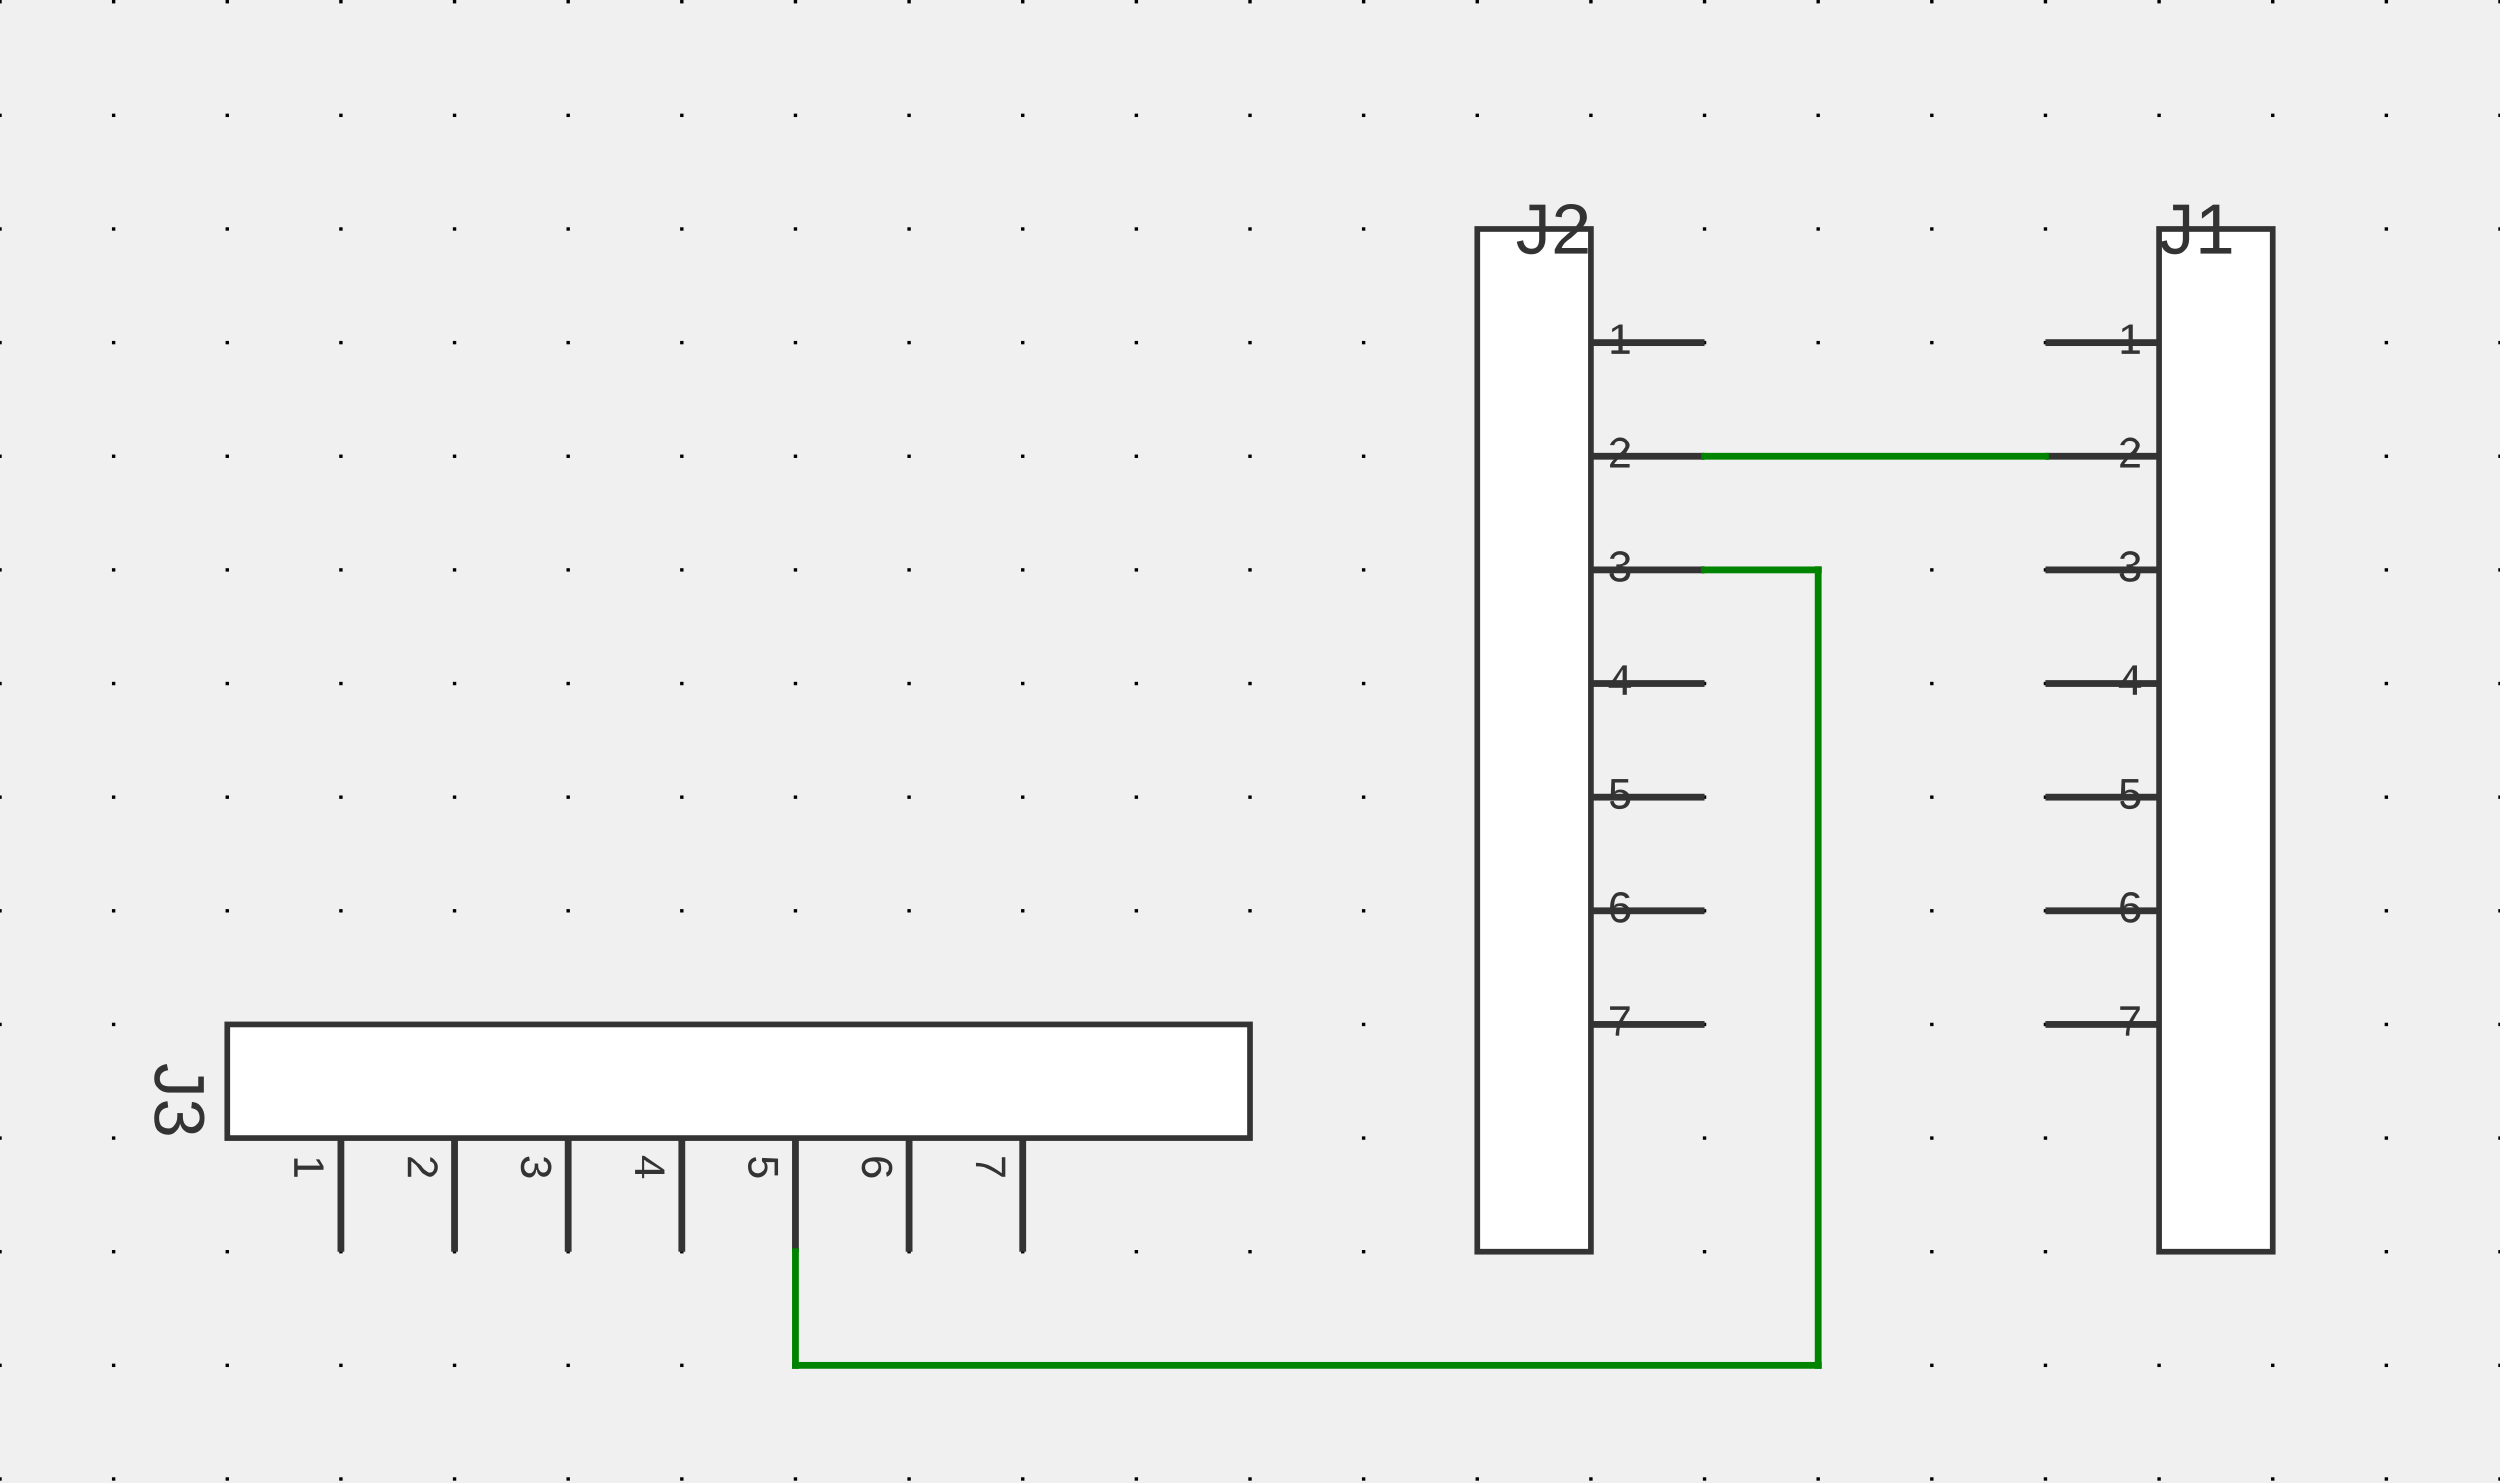
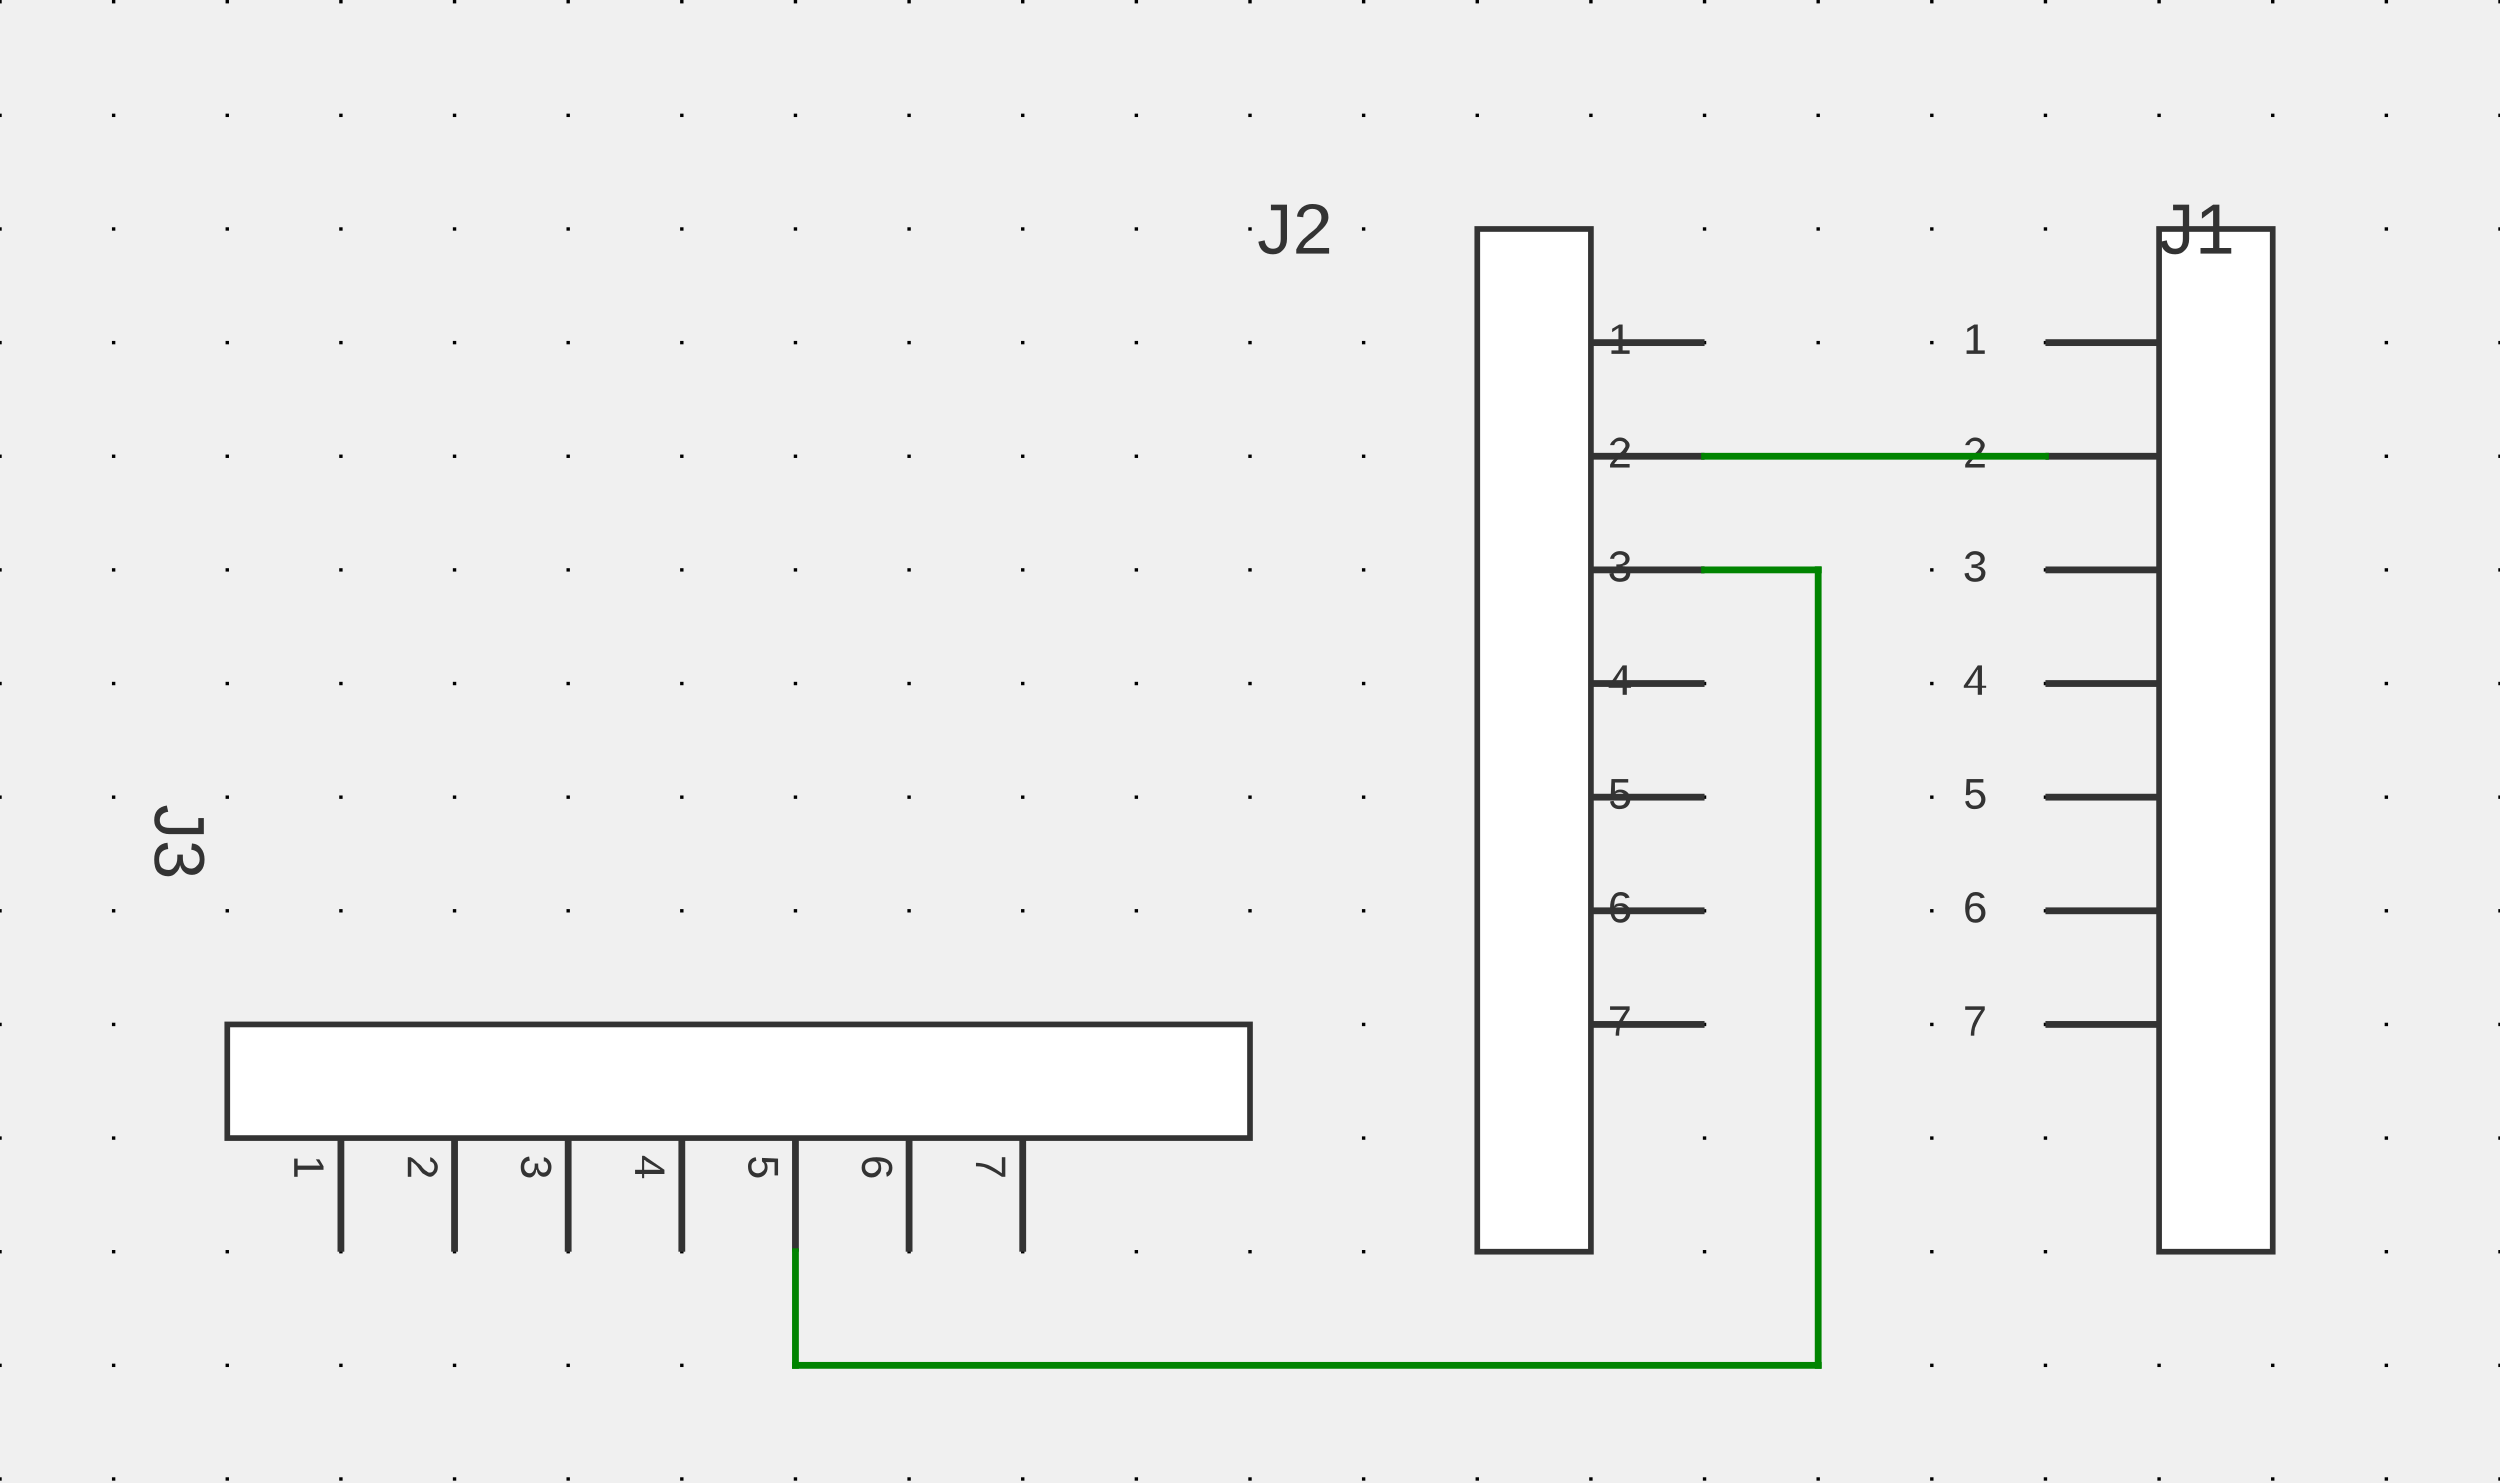
<svg xmlns="http://www.w3.org/2000/svg" xmlns:ns1="http://svgjs.dev/svgjs" version="1.1" width="527.965" height="313.059" viewBox="-2.54 -2.578 55.88 33.134">
  <g id="sheet-0" class="sheet" transform="matrix(1,0,0,1,0,0)">
    <g class="sheet-elements" transform="matrix(1,0,0,1,0,0)">
      <g transform="matrix(1,0,0,1,0,0)" class="grid">
        <path d="M -2.54 -2.578 L -2.54 30.556 M 0 -2.578 L 0 30.556 M 2.54 -2.578 L 2.54 30.556 M 5.08 -2.578 L 5.08 30.556 M 7.62 -2.578 L 7.62 30.556 M 10.16 -2.578 L 10.16 30.556 M 12.7 -2.578 L 12.7 30.556 M 15.24 -2.578 L 15.24 30.556 M 17.78 -2.578 L 17.78 30.556 M 20.32 -2.578 L 20.32 30.556 M 22.86 -2.578 L 22.86 30.556 M 25.4 -2.578 L 25.4 30.556 M 27.94 -2.578 L 27.94 30.556 M 30.48 -2.578 L 30.48 30.556 M 33.02 -2.578 L 33.02 30.556 M 35.56 -2.578 L 35.56 30.556 M 38.1 -2.578 L 38.1 30.556 M 40.64 -2.578 L 40.64 30.556 M 43.18 -2.578 L 43.18 30.556 M 45.72 -2.578 L 45.72 30.556 M 48.26 -2.578 L 48.26 30.556 M 50.8 -2.578 L 50.8 30.556 M 53.34 -2.578 L 53.34 30.556" stroke-dasharray="0.076,2.464" stroke-width="0.076" stroke="#000000" />
      </g>
      <g transform="matrix(1,0,0,1,48.26,2.54)">
        <g>
          <path d="M -2.54 0 L 0 0 L 0 22.86 L -2.54 22.86 Z" stroke-width="0.127" stroke="#333333" fill="#ffffff" />
          <path d="M -5.08 2.54 L -2.54 2.54" stroke-width="0.152" stroke="#333333" />
          <path d="M -5.08 5.08 L -2.54 5.08" stroke-width="0.152" stroke="#333333" />
          <path d="M -5.08 7.62 L -2.54 7.62" stroke-width="0.152" stroke="#333333" />
          <path d="M -5.08 10.16 L -2.54 10.16" stroke-width="0.152" stroke="#333333" />
          <path d="M -5.08 12.7 L -2.54 12.7" stroke-width="0.152" stroke="#333333" />
          <path d="M -5.08 15.24 L -2.54 15.24" stroke-width="0.152" stroke="#333333" />
          <path d="M -5.08 17.78 L -2.54 17.78" stroke-width="0.152" stroke="#333333" />
          <g transform="matrix(1,0,0,1,-2.921,2.159)">
-             <text fill="#333333" font-family="Arial" font-size="0.96" text-anchor="end" dominant-baseline="text-top" font-weight="regular" transform="matrix(1,0,0,1,0,0)" ns1:data="{&quot;leading&quot;:&quot;1.3&quot;}">
+             <text fill="#333333" font-family="Arial" font-size="0.96" text-anchor="end" dominant-baseline="text-top" font-weight="regular" xml:space="preserve" transform="matrix(1,0,0,1,0,0)" ns1:data="{&quot;leading&quot;:&quot;1.3&quot;}">
              <tspan dy="0" x="0" ns1:data="{&quot;newLined&quot;:true}">1</tspan>
            </text>
          </g>
          <g transform="matrix(1,0,0,1,-2.921,4.699)">
-             <text fill="#333333" font-family="Arial" font-size="0.96" text-anchor="end" dominant-baseline="text-top" font-weight="regular" transform="matrix(1,0,0,1,0,0)" ns1:data="{&quot;leading&quot;:&quot;1.3&quot;}">
+             <text fill="#333333" font-family="Arial" font-size="0.96" text-anchor="end" dominant-baseline="text-top" font-weight="regular" xml:space="preserve" transform="matrix(1,0,0,1,0,0)" ns1:data="{&quot;leading&quot;:&quot;1.3&quot;}">
              <tspan dy="0" x="0" ns1:data="{&quot;newLined&quot;:true}">2</tspan>
            </text>
          </g>
          <g transform="matrix(1,0,0,1,-2.921,7.239)">
-             <text fill="#333333" font-family="Arial" font-size="0.96" text-anchor="end" dominant-baseline="text-top" font-weight="regular" transform="matrix(1,0,0,1,0,0)" ns1:data="{&quot;leading&quot;:&quot;1.3&quot;}">
+             <text fill="#333333" font-family="Arial" font-size="0.96" text-anchor="end" dominant-baseline="text-top" font-weight="regular" xml:space="preserve" transform="matrix(1,0,0,1,0,0)" ns1:data="{&quot;leading&quot;:&quot;1.3&quot;}">
              <tspan dy="0" x="0" ns1:data="{&quot;newLined&quot;:true}">3</tspan>
            </text>
          </g>
          <g transform="matrix(1,0,0,1,-2.921,9.779)">
-             <text fill="#333333" font-family="Arial" font-size="0.96" text-anchor="end" dominant-baseline="text-top" font-weight="regular" transform="matrix(1,0,0,1,0,0)" ns1:data="{&quot;leading&quot;:&quot;1.3&quot;}">
+             <text fill="#333333" font-family="Arial" font-size="0.96" text-anchor="end" dominant-baseline="text-top" font-weight="regular" xml:space="preserve" transform="matrix(1,0,0,1,0,0)" ns1:data="{&quot;leading&quot;:&quot;1.3&quot;}">
              <tspan dy="0" x="0" ns1:data="{&quot;newLined&quot;:true}">4</tspan>
            </text>
          </g>
          <g transform="matrix(1,0,0,1,-2.921,12.319)">
-             <text fill="#333333" font-family="Arial" font-size="0.96" text-anchor="end" dominant-baseline="text-top" font-weight="regular" transform="matrix(1,0,0,1,0,0)" ns1:data="{&quot;leading&quot;:&quot;1.3&quot;}">
+             <text fill="#333333" font-family="Arial" font-size="0.96" text-anchor="end" dominant-baseline="text-top" font-weight="regular" xml:space="preserve" transform="matrix(1,0,0,1,0,0)" ns1:data="{&quot;leading&quot;:&quot;1.3&quot;}">
              <tspan dy="0" x="0" ns1:data="{&quot;newLined&quot;:true}">5</tspan>
            </text>
          </g>
          <g transform="matrix(1,0,0,1,-2.921,14.859)">
-             <text fill="#333333" font-family="Arial" font-size="0.96" text-anchor="end" dominant-baseline="text-top" font-weight="regular" transform="matrix(1,0,0,1,0,0)" ns1:data="{&quot;leading&quot;:&quot;1.3&quot;}">
+             <text fill="#333333" font-family="Arial" font-size="0.96" text-anchor="end" dominant-baseline="text-top" font-weight="regular" xml:space="preserve" transform="matrix(1,0,0,1,0,0)" ns1:data="{&quot;leading&quot;:&quot;1.3&quot;}">
              <tspan dy="0" x="0" ns1:data="{&quot;newLined&quot;:true}">6</tspan>
            </text>
          </g>
          <g transform="matrix(1,0,0,1,-2.921,17.399)">
-             <text fill="#333333" font-family="Arial" font-size="0.96" text-anchor="end" dominant-baseline="text-top" font-weight="regular" transform="matrix(1,0,0,1,0,0)" ns1:data="{&quot;leading&quot;:&quot;1.3&quot;}">
+             <text fill="#333333" font-family="Arial" font-size="0.96" text-anchor="end" dominant-baseline="text-top" font-weight="regular" xml:space="preserve" transform="matrix(1,0,0,1,0,0)" ns1:data="{&quot;leading&quot;:&quot;1.3&quot;}">
              <tspan dy="0" x="0" ns1:data="{&quot;newLined&quot;:true}">7</tspan>
            </text>
          </g>
          <g transform="matrix(1,0,0,1,-2.54,-0.508)">
-             <text fill="#333333" font-family="Arial" font-size="1.6" text-anchor="start" dominant-baseline="text-top" font-weight="regular" transform="matrix(1,0,0,1,0,0)" ns1:data="{&quot;leading&quot;:&quot;1.3&quot;}">
+             <text fill="#333333" font-family="Arial" font-size="1.6" text-anchor="start" dominant-baseline="text-top" font-weight="regular" xml:space="preserve" transform="matrix(1,0,0,1,0,0)" ns1:data="{&quot;leading&quot;:&quot;1.3&quot;}">
              <tspan dy="0" x="0" ns1:data="{&quot;newLined&quot;:true}">J1</tspan>
            </text>
          </g>
          <g transform="matrix(1,0,0,1,-2.54,-0.381)">
-             <text fill="#333333" font-family="Arial" font-size="1.6" text-anchor="start" dominant-baseline="text-top" font-weight="regular" transform="matrix(1,0,0,1,0,0)" ns1:data="{&quot;leading&quot;:&quot;1.3&quot;}">
+             <text fill="#333333" font-family="Arial" font-size="1.6" text-anchor="start" dominant-baseline="text-top" font-weight="regular" xml:space="preserve" transform="matrix(1,0,0,1,0,0)" ns1:data="{&quot;leading&quot;:&quot;1.3&quot;}">
              <tspan dy="0" x="0" ns1:data="{&quot;newLined&quot;:true}" />
            </text>
          </g>
        </g>
      </g>
      <g transform="matrix(1,0,0,1,30.48,2.54)">
        <g>
          <path d="M 2.54 0 L 0 0 L 0 22.86 L 2.54 22.86 Z" stroke-width="0.127" stroke="#333333" fill="#ffffff" />
          <path d="M 5.08 2.54 L 2.54 2.54" stroke-width="0.152" stroke="#333333" />
          <path d="M 5.08 5.08 L 2.54 5.08" stroke-width="0.152" stroke="#333333" />
          <path d="M 5.08 7.62 L 2.54 7.62" stroke-width="0.152" stroke="#333333" />
          <path d="M 5.08 10.16 L 2.54 10.16" stroke-width="0.152" stroke="#333333" />
          <path d="M 5.08 12.7 L 2.54 12.7" stroke-width="0.152" stroke="#333333" />
          <path d="M 5.08 15.24 L 2.54 15.24" stroke-width="0.152" stroke="#333333" />
          <path d="M 5.08 17.78 L 2.54 17.78" stroke-width="0.152" stroke="#333333" />
          <g transform="matrix(1,0,0,1,2.921,2.159)">
-             <text fill="#333333" font-family="Arial" font-size="0.96" text-anchor="start" dominant-baseline="text-top" font-weight="regular" transform="matrix(1,0,0,1,0,0)" ns1:data="{&quot;leading&quot;:&quot;1.3&quot;}">
+             <text fill="#333333" font-family="Arial" font-size="0.96" text-anchor="start" dominant-baseline="text-top" font-weight="regular" xml:space="preserve" transform="matrix(1,0,0,1,0,0)" ns1:data="{&quot;leading&quot;:&quot;1.3&quot;}">
              <tspan dy="0" x="0" ns1:data="{&quot;newLined&quot;:true}">1</tspan>
            </text>
          </g>
          <g transform="matrix(1,0,0,1,2.921,4.699)">
-             <text fill="#333333" font-family="Arial" font-size="0.96" text-anchor="start" dominant-baseline="text-top" font-weight="regular" transform="matrix(1,0,0,1,0,0)" ns1:data="{&quot;leading&quot;:&quot;1.3&quot;}">
+             <text fill="#333333" font-family="Arial" font-size="0.96" text-anchor="start" dominant-baseline="text-top" font-weight="regular" xml:space="preserve" transform="matrix(1,0,0,1,0,0)" ns1:data="{&quot;leading&quot;:&quot;1.3&quot;}">
              <tspan dy="0" x="0" ns1:data="{&quot;newLined&quot;:true}">2</tspan>
            </text>
          </g>
          <g transform="matrix(1,0,0,1,2.921,7.239)">
-             <text fill="#333333" font-family="Arial" font-size="0.96" text-anchor="start" dominant-baseline="text-top" font-weight="regular" transform="matrix(1,0,0,1,0,0)" ns1:data="{&quot;leading&quot;:&quot;1.3&quot;}">
+             <text fill="#333333" font-family="Arial" font-size="0.96" text-anchor="start" dominant-baseline="text-top" font-weight="regular" xml:space="preserve" transform="matrix(1,0,0,1,0,0)" ns1:data="{&quot;leading&quot;:&quot;1.3&quot;}">
              <tspan dy="0" x="0" ns1:data="{&quot;newLined&quot;:true}">3</tspan>
            </text>
          </g>
          <g transform="matrix(1,0,0,1,2.921,9.779)">
-             <text fill="#333333" font-family="Arial" font-size="0.96" text-anchor="start" dominant-baseline="text-top" font-weight="regular" transform="matrix(1,0,0,1,0,0)" ns1:data="{&quot;leading&quot;:&quot;1.3&quot;}">
+             <text fill="#333333" font-family="Arial" font-size="0.96" text-anchor="start" dominant-baseline="text-top" font-weight="regular" xml:space="preserve" transform="matrix(1,0,0,1,0,0)" ns1:data="{&quot;leading&quot;:&quot;1.3&quot;}">
              <tspan dy="0" x="0" ns1:data="{&quot;newLined&quot;:true}">4</tspan>
            </text>
          </g>
          <g transform="matrix(1,0,0,1,2.921,12.319)">
-             <text fill="#333333" font-family="Arial" font-size="0.96" text-anchor="start" dominant-baseline="text-top" font-weight="regular" transform="matrix(1,0,0,1,0,0)" ns1:data="{&quot;leading&quot;:&quot;1.3&quot;}">
+             <text fill="#333333" font-family="Arial" font-size="0.96" text-anchor="start" dominant-baseline="text-top" font-weight="regular" xml:space="preserve" transform="matrix(1,0,0,1,0,0)" ns1:data="{&quot;leading&quot;:&quot;1.3&quot;}">
              <tspan dy="0" x="0" ns1:data="{&quot;newLined&quot;:true}">5</tspan>
            </text>
          </g>
          <g transform="matrix(1,0,0,1,2.921,14.859)">
-             <text fill="#333333" font-family="Arial" font-size="0.96" text-anchor="start" dominant-baseline="text-top" font-weight="regular" transform="matrix(1,0,0,1,0,0)" ns1:data="{&quot;leading&quot;:&quot;1.3&quot;}">
+             <text fill="#333333" font-family="Arial" font-size="0.96" text-anchor="start" dominant-baseline="text-top" font-weight="regular" xml:space="preserve" transform="matrix(1,0,0,1,0,0)" ns1:data="{&quot;leading&quot;:&quot;1.3&quot;}">
              <tspan dy="0" x="0" ns1:data="{&quot;newLined&quot;:true}">6</tspan>
            </text>
          </g>
          <g transform="matrix(1,0,0,1,2.921,17.399)">
-             <text fill="#333333" font-family="Arial" font-size="0.96" text-anchor="start" dominant-baseline="text-top" font-weight="regular" transform="matrix(1,0,0,1,0,0)" ns1:data="{&quot;leading&quot;:&quot;1.3&quot;}">
+             <text fill="#333333" font-family="Arial" font-size="0.96" text-anchor="start" dominant-baseline="text-top" font-weight="regular" xml:space="preserve" transform="matrix(1,0,0,1,0,0)" ns1:data="{&quot;leading&quot;:&quot;1.3&quot;}">
              <tspan dy="0" x="0" ns1:data="{&quot;newLined&quot;:true}">7</tspan>
            </text>
          </g>
          <g transform="matrix(1,0,0,1,2.54,-0.508)">
-             <text fill="#333333" font-family="Arial" font-size="1.6" text-anchor="end" dominant-baseline="text-top" font-weight="regular" transform="matrix(1,0,0,1,0,0)" ns1:data="{&quot;leading&quot;:&quot;1.3&quot;}">
+             <text fill="#333333" font-family="Arial" font-size="1.6" text-anchor="end" dominant-baseline="text-top" font-weight="regular" xml:space="preserve" transform="matrix(1,0,0,1,0,0)" ns1:data="{&quot;leading&quot;:&quot;1.3&quot;}">
              <tspan dy="0" x="0" ns1:data="{&quot;newLined&quot;:true}">J2</tspan>
            </text>
          </g>
          <g transform="matrix(1,0,0,1,2.54,-0.381)">
-             <text fill="#333333" font-family="Arial" font-size="1.6" text-anchor="end" dominant-baseline="text-top" font-weight="regular" transform="matrix(1,0,0,1,0,0)" ns1:data="{&quot;leading&quot;:&quot;1.3&quot;}">
+             <text fill="#333333" font-family="Arial" font-size="1.6" text-anchor="end" dominant-baseline="text-top" font-weight="regular" xml:space="preserve" transform="matrix(1,0,0,1,0,0)" ns1:data="{&quot;leading&quot;:&quot;1.3&quot;}">
              <tspan dy="0" x="0" ns1:data="{&quot;newLined&quot;:true}" />
            </text>
          </g>
        </g>
      </g>
      <g transform="matrix(1,0,0,1,2.54,20.32)">
        <g>
          <path d="M 0 2.54 L 0 0 L 22.86 0 L 22.86 2.54 Z" stroke-width="0.127" stroke="#333333" fill="#ffffff" />
          <path d="M 2.54 5.08 L 2.54 2.54" stroke-width="0.152" stroke="#333333" />
          <path d="M 5.08 5.08 L 5.08 2.54" stroke-width="0.152" stroke="#333333" />
          <path d="M 7.62 5.08 L 7.62 2.54" stroke-width="0.152" stroke="#333333" />
          <path d="M 10.16 5.08 L 10.16 2.54" stroke-width="0.152" stroke="#333333" />
          <path d="M 12.7 5.08 L 12.7 2.54" stroke-width="0.152" stroke="#333333" />
          <path d="M 15.24 5.08 L 15.24 2.54" stroke-width="0.152" stroke="#333333" />
          <path d="M 17.78 5.08 L 17.78 2.54" stroke-width="0.152" stroke="#333333" />
          <g transform="matrix(0,1,-1,0,2.159,2.921)">
-             <text fill="#333333" font-family="Arial" font-size="0.96" text-anchor="start" dominant-baseline="hanging" font-weight="regular" transform="matrix(1,0,0,1,0,0)" ns1:data="{&quot;leading&quot;:&quot;1.3&quot;}">
+             <text fill="#333333" font-family="Arial" font-size="0.96" text-anchor="start" dominant-baseline="hanging" font-weight="regular" xml:space="preserve" transform="matrix(1,0,0,1,0,0)" ns1:data="{&quot;leading&quot;:&quot;1.3&quot;}">
              <tspan dy="0" x="0" ns1:data="{&quot;newLined&quot;:true}">1</tspan>
            </text>
          </g>
          <g transform="matrix(0,1,-1,0,4.699,2.921)">
-             <text fill="#333333" font-family="Arial" font-size="0.96" text-anchor="start" dominant-baseline="hanging" font-weight="regular" transform="matrix(1,0,0,1,0,0)" ns1:data="{&quot;leading&quot;:&quot;1.3&quot;}">
+             <text fill="#333333" font-family="Arial" font-size="0.96" text-anchor="start" dominant-baseline="hanging" font-weight="regular" xml:space="preserve" transform="matrix(1,0,0,1,0,0)" ns1:data="{&quot;leading&quot;:&quot;1.3&quot;}">
              <tspan dy="0" x="0" ns1:data="{&quot;newLined&quot;:true}">2</tspan>
            </text>
          </g>
          <g transform="matrix(0,1,-1,0,7.239,2.921)">
-             <text fill="#333333" font-family="Arial" font-size="0.96" text-anchor="start" dominant-baseline="hanging" font-weight="regular" transform="matrix(1,0,0,1,0,0)" ns1:data="{&quot;leading&quot;:&quot;1.3&quot;}">
+             <text fill="#333333" font-family="Arial" font-size="0.96" text-anchor="start" dominant-baseline="hanging" font-weight="regular" xml:space="preserve" transform="matrix(1,0,0,1,0,0)" ns1:data="{&quot;leading&quot;:&quot;1.3&quot;}">
              <tspan dy="0" x="0" ns1:data="{&quot;newLined&quot;:true}">3</tspan>
            </text>
          </g>
          <g transform="matrix(0,1,-1,0,9.779,2.921)">
-             <text fill="#333333" font-family="Arial" font-size="0.96" text-anchor="start" dominant-baseline="hanging" font-weight="regular" transform="matrix(1,0,0,1,0,0)" ns1:data="{&quot;leading&quot;:&quot;1.3&quot;}">
+             <text fill="#333333" font-family="Arial" font-size="0.96" text-anchor="start" dominant-baseline="hanging" font-weight="regular" xml:space="preserve" transform="matrix(1,0,0,1,0,0)" ns1:data="{&quot;leading&quot;:&quot;1.3&quot;}">
              <tspan dy="0" x="0" ns1:data="{&quot;newLined&quot;:true}">4</tspan>
            </text>
          </g>
          <g transform="matrix(0,1,-1,0,12.319,2.921)">
-             <text fill="#333333" font-family="Arial" font-size="0.96" text-anchor="start" dominant-baseline="hanging" font-weight="regular" transform="matrix(1,0,0,1,0,0)" ns1:data="{&quot;leading&quot;:&quot;1.3&quot;}">
+             <text fill="#333333" font-family="Arial" font-size="0.96" text-anchor="start" dominant-baseline="hanging" font-weight="regular" xml:space="preserve" transform="matrix(1,0,0,1,0,0)" ns1:data="{&quot;leading&quot;:&quot;1.3&quot;}">
              <tspan dy="0" x="0" ns1:data="{&quot;newLined&quot;:true}">5</tspan>
            </text>
          </g>
          <g transform="matrix(0,1,-1,0,14.859,2.921)">
-             <text fill="#333333" font-family="Arial" font-size="0.96" text-anchor="start" dominant-baseline="hanging" font-weight="regular" transform="matrix(1,0,0,1,0,0)" ns1:data="{&quot;leading&quot;:&quot;1.3&quot;}">
+             <text fill="#333333" font-family="Arial" font-size="0.96" text-anchor="start" dominant-baseline="hanging" font-weight="regular" xml:space="preserve" transform="matrix(1,0,0,1,0,0)" ns1:data="{&quot;leading&quot;:&quot;1.3&quot;}">
              <tspan dy="0" x="0" ns1:data="{&quot;newLined&quot;:true}">6</tspan>
            </text>
          </g>
          <g transform="matrix(0,1,-1,0,17.399,2.921)">
-             <text fill="#333333" font-family="Arial" font-size="0.96" text-anchor="start" dominant-baseline="hanging" font-weight="regular" transform="matrix(1,0,0,1,0,0)" ns1:data="{&quot;leading&quot;:&quot;1.3&quot;}">
+             <text fill="#333333" font-family="Arial" font-size="0.96" text-anchor="start" dominant-baseline="hanging" font-weight="regular" xml:space="preserve" transform="matrix(1,0,0,1,0,0)" ns1:data="{&quot;leading&quot;:&quot;1.3&quot;}">
              <tspan dy="0" x="0" ns1:data="{&quot;newLined&quot;:true}">7</tspan>
            </text>
          </g>
          <g transform="matrix(0,1,-1,0,-0.508,2.54)">
-             <text fill="#333333" font-family="Arial" font-size="1.6" text-anchor="end" dominant-baseline="hanging" font-weight="regular" transform="matrix(1,0,0,1,0,0)" ns1:data="{&quot;leading&quot;:&quot;1.3&quot;}">
+             <text fill="#333333" font-family="Arial" font-size="1.6" text-anchor="end" dominant-baseline="hanging" font-weight="regular" xml:space="preserve" transform="matrix(1,0,0,1,0,0)" ns1:data="{&quot;leading&quot;:&quot;1.3&quot;}">
              <tspan dy="0" x="0" ns1:data="{&quot;newLined&quot;:true}">J3</tspan>
            </text>
          </g>
          <g transform="matrix(0,1,-1,0,-0.381,2.54)">
-             <text fill="#333333" font-family="Arial" font-size="1.6" text-anchor="end" dominant-baseline="hanging" font-weight="regular" transform="matrix(1,0,0,1,0,0)" ns1:data="{&quot;leading&quot;:&quot;1.3&quot;}">
+             <text fill="#333333" font-family="Arial" font-size="1.6" text-anchor="end" dominant-baseline="hanging" font-weight="regular" xml:space="preserve" transform="matrix(1,0,0,1,0,0)" ns1:data="{&quot;leading&quot;:&quot;1.3&quot;}">
              <tspan dy="0" x="0" ns1:data="{&quot;newLined&quot;:true}" />
            </text>
          </g>
        </g>
      </g>
      <g>
        <line x1="43.18" y1="7.62" x2="35.56" y2="7.62" stroke-linecap="square" stroke-width="0.152" stroke="#008400" fill="none" />
        <line x1="35.56" y1="10.16" x2="38.1" y2="10.16" stroke-linecap="square" stroke-width="0.152" stroke="#008400" fill="none" />
        <line x1="38.1" y1="10.16" x2="38.1" y2="27.94" stroke-linecap="square" stroke-width="0.152" stroke="#008400" fill="none" />
        <line x1="38.1" y1="27.94" x2="15.24" y2="27.94" stroke-linecap="square" stroke-width="0.152" stroke="#008400" fill="none" />
        <line x1="15.24" y1="27.94" x2="15.24" y2="25.4" stroke-linecap="square" stroke-width="0.152" stroke="#008400" fill="none" />
      </g>
      <g />
    </g>
  </g>
</svg>
